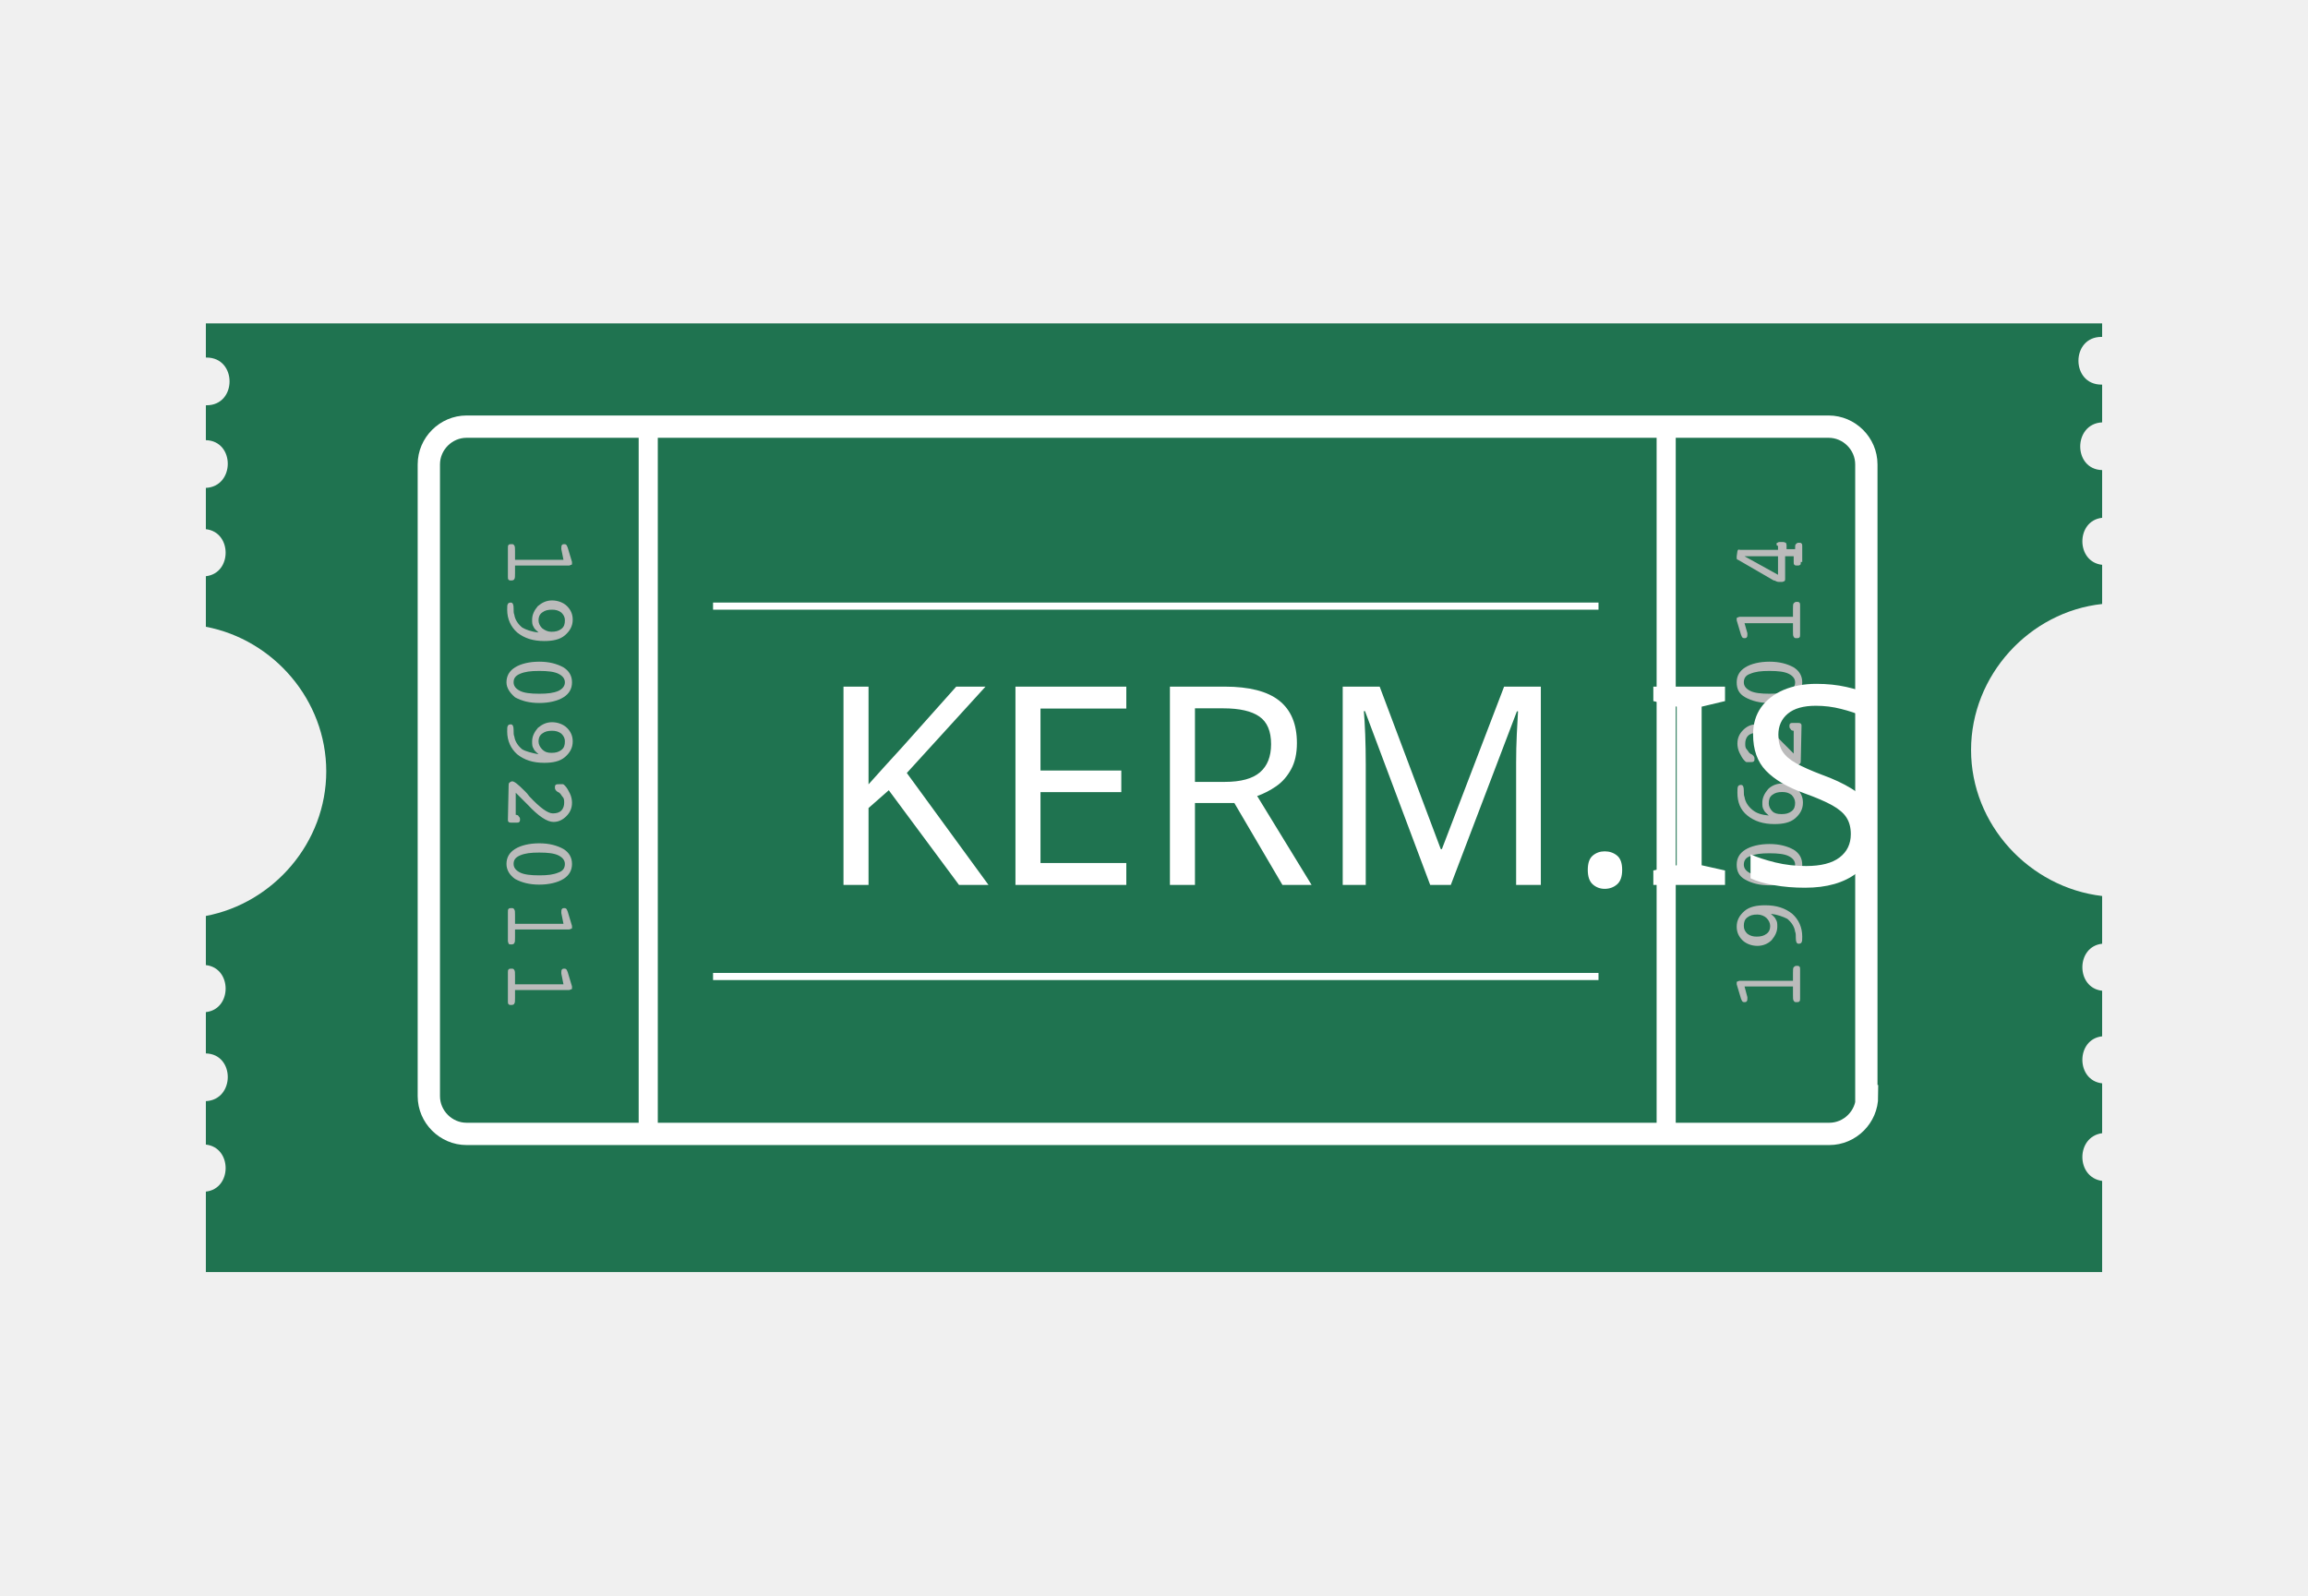
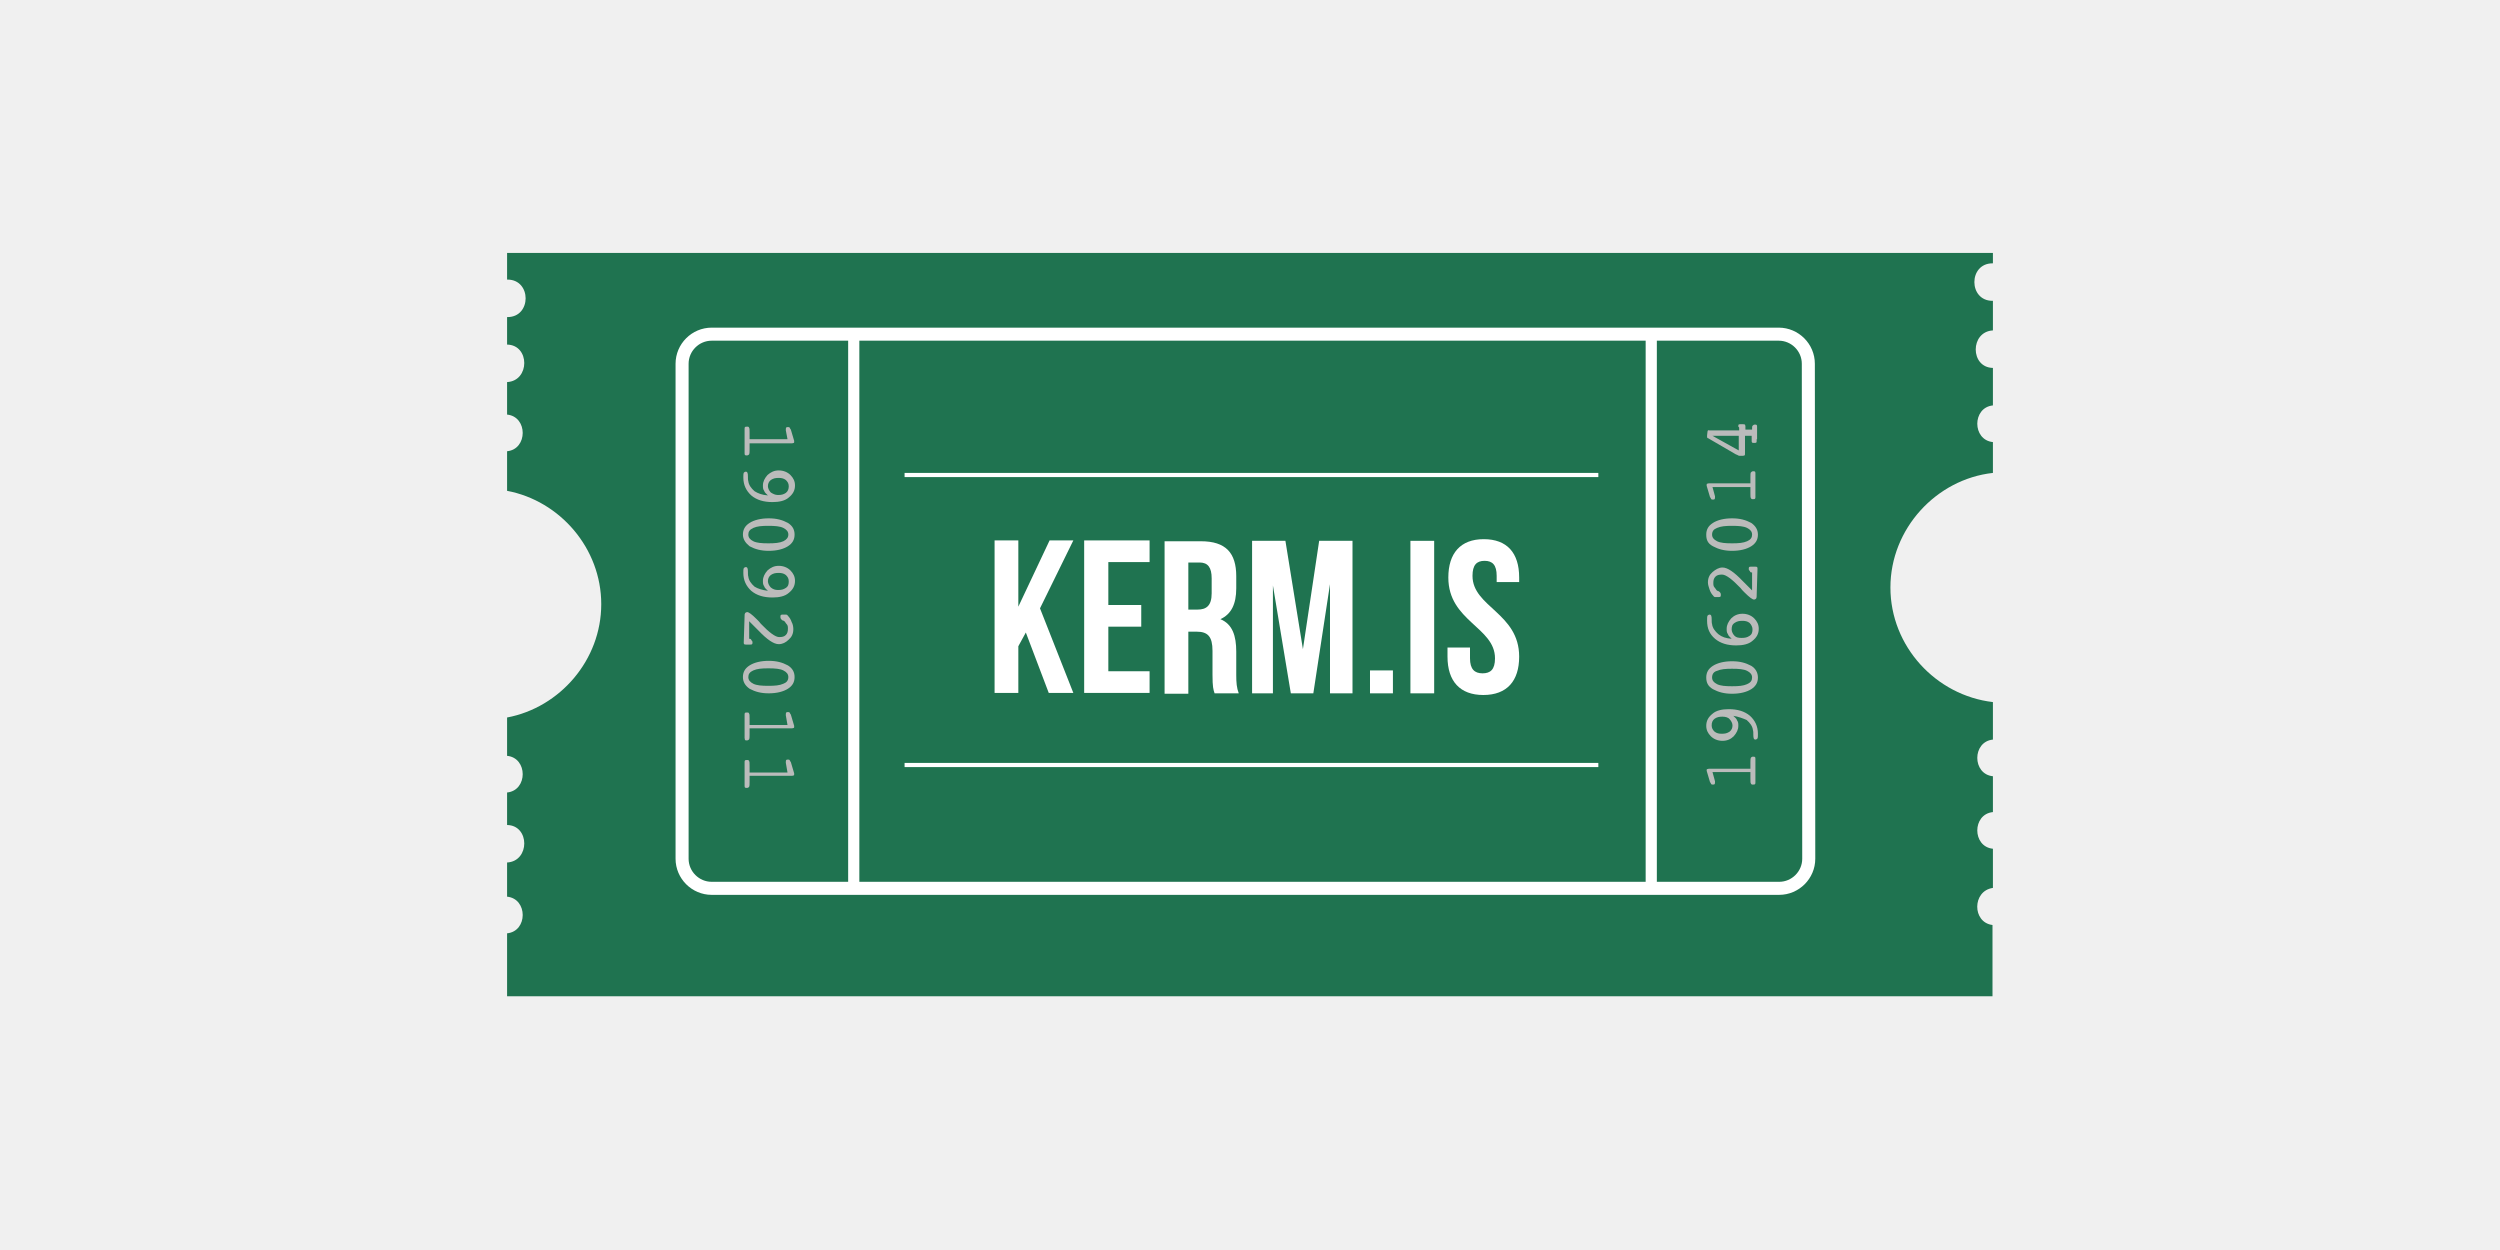
- <svg xmlns="http://www.w3.org/2000/svg" version="1.1" id="Layer_1" x="0px" y="0px" viewBox="0 0 324 224" enable-background="new 0 0 324 224" xml:space="preserve">
+ <svg xmlns="http://www.w3.org/2000/svg" version="1.1" id="Layer_1" x="0px" y="0px" viewBox="0 0 600 300" enable-background="new 0 0 600 300" xml:space="preserve">
  <g id="Layer_3">
    <g id="Laag_2">
-       <path fill="#1F7350" d="M295.1,159.1v-7c-3.7-0.4-3.7-6.2,0-6.6v-6.4c-3.7-0.4-3.7-6.2,0-6.6v-6.7c-10.2-1.2-18.4-10-18.4-20.5    s8.2-19.4,18.4-20.5v-5.5c-3.7-0.4-3.7-6.2,0-6.6v-6.7c-4.1-0.1-4.1-6.5,0-6.7V54c0,0-0.1,0-0.1,0c-4.3,0-4.3-6.7,0-6.7    c0,0,0.1,0,0.1,0v-1.9H28.9v4.8c0,0,0.1,0,0.1,0c4.3,0,4.3,6.7,0,6.7c0,0-0.1,0-0.1,0v4.9c4.1,0.1,4.1,6.5,0,6.7v5.8    c3.7,0.4,3.7,6.2,0,6.6V88c9.5,1.8,16.9,10.3,16.9,20.3s-7.4,18.5-16.9,20.3v6.9c3.7,0.4,3.7,6.2,0,6.6v5.8c4.1,0.1,4.1,6.5,0,6.7    v6.1c3.7,0.4,3.7,6.2,0,6.6v11.3h266.2v-12.8C291.4,165.3,291.4,159.6,295.1,159.1z" />
+       <path fill="#1F7350" d="M478.3,213.1v-9.4c-5-0.5-5-8.3,0-8.8v-8.6c-5-0.5-5-8.3,0-8.8v-9c-13.7-1.6-24.6-13.4-24.6-27.5    s11-26,24.6-27.5v-7.4c-5-0.5-5-8.3,0-8.8v-9c-5.5-0.1-5.5-8.7,0-9v-7.1h-0.1c-5.8,0-5.8-9,0-9h0.1v-2.5H121.7v6.4h0.1    c5.8,0,5.8,9,0,9h-0.1v6.6c5.5,0.1,5.5,8.7,0,9v7.8c5,0.5,5,8.3,0,8.8v9.5c12.7,2.4,22.6,13.8,22.6,27.2s-9.9,24.8-22.6,27.2v9.2    c5,0.5,5,8.3,0,8.8v7.8c5.5,0.1,5.5,8.7,0,9v8.2c5,0.5,5,8.3,0,8.8v15.1h356.5V222C473.3,221.4,473.3,213.8,478.3,213.1z" />
      <g>
-         <path fill="#BBBBBB" d="M78.8,77.1c0,0,0-0.1,0-0.1s0,0,0-0.1c0-0.1,0-0.3,0.1-0.4c0.1-0.1,0.2-0.1,0.3-0.1c0.1,0,0.2,0,0.3,0.1     s0.1,0.2,0.2,0.4l0.6,2c0,0,0,0.1,0,0.1s0,0.1,0,0.1c0,0.1,0,0.2-0.1,0.2c-0.1,0-0.2,0.1-0.3,0.1h-7.6v1.1c0,0.4,0,0.7-0.1,0.8     c0,0.1-0.2,0.2-0.4,0.2c-0.2,0-0.3,0-0.4-0.1s-0.1-0.2-0.1-0.4v-4.1c0-0.2,0-0.3,0.1-0.4c0.1-0.1,0.2-0.1,0.4-0.1     c0.2,0,0.3,0,0.4,0.2c0.1,0.1,0.1,0.4,0.1,0.8v1.2h6.8L78.8,77.1z" />
-         <path fill="#BBBBBB" d="M75.6,88.8c-0.3-0.3-0.6-0.5-0.7-0.8c-0.2-0.3-0.2-0.6-0.2-1c0-0.7,0.3-1.3,0.8-1.9     c0.6-0.5,1.2-0.8,2-0.8c0.8,0,1.6,0.3,2.1,0.8s0.8,1.1,0.8,1.9c0,0.9-0.4,1.6-1.1,2.2s-1.7,0.8-2.9,0.8c-1.6,0-2.8-0.4-3.8-1.2     c-0.9-0.8-1.4-1.9-1.4-3.2c0-0.4,0-0.7,0.1-0.8c0-0.1,0.2-0.2,0.4-0.2c0.3,0,0.4,0.3,0.4,0.8c0,0.4,0,0.7,0.1,0.9     c0.1,0.7,0.5,1.3,1.1,1.8C73.8,88.4,74.6,88.7,75.6,88.8z M77.4,88.7c0.6,0,1-0.1,1.4-0.4c0.4-0.3,0.5-0.7,0.5-1.2     s-0.2-0.8-0.5-1.1c-0.4-0.3-0.8-0.4-1.3-0.4c-0.6,0-1,0.1-1.4,0.4c-0.4,0.3-0.5,0.7-0.5,1.1c0,0.4,0.2,0.8,0.5,1.1     C76.5,88.5,76.9,88.7,77.4,88.7z" />
-         <path fill="#BBBBBB" d="M71.1,95.8c0-0.9,0.4-1.6,1.2-2.1s2-0.8,3.4-0.8s2.5,0.3,3.4,0.8c0.8,0.5,1.2,1.2,1.2,2.1     s-0.4,1.6-1.2,2.1c-0.8,0.5-2,0.8-3.4,0.8s-2.5-0.3-3.4-0.8C71.6,97.3,71.1,96.6,71.1,95.8z M79.3,95.8c0-0.5-0.3-0.9-0.9-1.2     c-0.6-0.3-1.5-0.4-2.7-0.4c-1.2,0-2,0.1-2.7,0.4s-0.9,0.7-0.9,1.2s0.3,0.9,0.9,1.2c0.6,0.3,1.5,0.4,2.7,0.4c1.2,0,2-0.1,2.7-0.4     C79,96.7,79.3,96.3,79.3,95.8z" />
-         <path fill="#BBBBBB" d="M75.6,105.9c-0.3-0.3-0.6-0.5-0.7-0.8c-0.2-0.3-0.2-0.6-0.2-1c0-0.7,0.3-1.3,0.8-1.9     c0.6-0.5,1.2-0.8,2-0.8c0.8,0,1.6,0.3,2.1,0.8s0.8,1.1,0.8,1.9c0,0.9-0.4,1.6-1.1,2.2s-1.7,0.8-2.9,0.8c-1.6,0-2.8-0.4-3.8-1.2     c-0.9-0.8-1.4-1.9-1.4-3.2c0-0.4,0-0.7,0.1-0.8c0-0.1,0.2-0.2,0.4-0.2c0.3,0,0.4,0.3,0.4,0.8c0,0.4,0,0.7,0.1,0.9     c0.1,0.7,0.5,1.3,1.1,1.8C73.8,105.5,74.6,105.7,75.6,105.9z M77.4,105.7c0.6,0,1-0.1,1.4-0.4c0.4-0.3,0.5-0.7,0.5-1.2     s-0.2-0.8-0.5-1.1c-0.4-0.3-0.8-0.4-1.3-0.4c-0.6,0-1,0.1-1.4,0.4s-0.5,0.7-0.5,1.1s0.2,0.8,0.5,1.1     C76.5,105.6,76.9,105.7,77.4,105.7z" />
-         <path fill="#BBBBBB" d="M71.4,110.4c0-0.3,0-0.4,0.1-0.5c0.1-0.1,0.3-0.2,0.4-0.2c0.3,0,0.8,0.4,1.7,1.3l0.2,0.2     c0.1,0.1,0.3,0.3,0.5,0.6c1.5,1.6,2.6,2.4,3.3,2.4c0.5,0,0.9-0.1,1.2-0.4c0.3-0.3,0.4-0.7,0.4-1.1c0-0.3,0-0.6-0.2-0.8     s-0.3-0.5-0.5-0.6c0,0-0.1-0.1-0.2-0.1c-0.3-0.2-0.4-0.4-0.4-0.6c0-0.2,0-0.3,0.1-0.4c0.1-0.1,0.3-0.1,0.6-0.1c0.2,0,0.3,0,0.4,0     s0.2,0.1,0.3,0.2c0.3,0.3,0.5,0.7,0.7,1.1c0.2,0.4,0.3,0.9,0.3,1.3c0,0.8-0.3,1.4-0.8,1.9c-0.5,0.5-1.1,0.8-1.8,0.8     c-0.9,0-2.1-0.8-3.6-2.4c-0.4-0.4-0.7-0.7-0.9-0.9l-0.8-0.8v3.1c0.2,0,0.4,0.1,0.4,0.2c0.1,0.1,0.2,0.2,0.2,0.4s0,0.3-0.1,0.4     c-0.1,0.1-0.2,0.1-0.4,0.1c0,0,0,0-0.1,0c0,0,0,0-0.1,0l-0.5,0c-0.1,0-0.3,0-0.4-0.1s-0.1-0.2-0.1-0.3L71.4,110.4L71.4,110.4     L71.4,110.4L71.4,110.4z" />
-         <path fill="#BBBBBB" d="M71.1,121.3c0-0.9,0.4-1.6,1.2-2.1s2-0.8,3.4-0.8s2.5,0.3,3.4,0.8c0.8,0.5,1.2,1.2,1.2,2.1     s-0.4,1.6-1.2,2.1c-0.8,0.5-2,0.8-3.4,0.8s-2.5-0.3-3.4-0.8C71.6,122.9,71.1,122.2,71.1,121.3z M79.3,121.3     c0-0.5-0.3-0.9-0.9-1.2c-0.6-0.3-1.5-0.4-2.7-0.4c-1.2,0-2,0.1-2.7,0.4s-0.9,0.7-0.9,1.2s0.3,0.9,0.9,1.2     c0.6,0.3,1.5,0.4,2.7,0.4c1.2,0,2-0.1,2.7-0.4C79,122.3,79.3,121.9,79.3,121.3z" />
-         <path fill="#BBBBBB" d="M78.8,128.2c0,0,0-0.1,0-0.1s0,0,0-0.1c0-0.1,0-0.3,0.1-0.4c0.1-0.1,0.2-0.1,0.3-0.1c0.1,0,0.2,0,0.3,0.1     s0.1,0.2,0.2,0.4l0.6,2c0,0,0,0.1,0,0.1s0,0.1,0,0.1c0,0.1,0,0.2-0.1,0.2c-0.1,0-0.2,0.1-0.3,0.1h-7.6v1.1c0,0.4,0,0.7-0.1,0.8     c0,0.1-0.2,0.2-0.4,0.2c-0.2,0-0.3,0-0.4-0.1c0-0.1-0.1-0.2-0.1-0.4V128c0-0.2,0-0.3,0.1-0.4c0.1-0.1,0.2-0.1,0.4-0.1     c0.2,0,0.3,0,0.4,0.2c0.1,0.1,0.1,0.4,0.1,0.8v1.2h6.8L78.8,128.2z" />
-         <path fill="#BBBBBB" d="M78.8,136.7c0,0,0-0.1,0-0.1s0,0,0-0.1c0-0.1,0-0.3,0.1-0.4c0.1-0.1,0.2-0.1,0.3-0.1c0.1,0,0.2,0,0.3,0.1     s0.1,0.2,0.2,0.4l0.6,2c0,0,0,0.1,0,0.1s0,0.1,0,0.1c0,0.1,0,0.2-0.1,0.2c-0.1,0-0.2,0.1-0.3,0.1h-7.6v1.1c0,0.4,0,0.7-0.1,0.8     c0,0.1-0.2,0.2-0.4,0.2c-0.2,0-0.3,0-0.4-0.1s-0.1-0.2-0.1-0.4v-4.1c0-0.2,0-0.3,0.1-0.4c0.1-0.1,0.2-0.1,0.4-0.1     c0.2,0,0.3,0,0.4,0.2c0.1,0.1,0.1,0.4,0.1,0.8v1.2h6.8L78.8,136.7z" />
+         <path fill="#BBBBBB" d="M188.6,103.3L188.6,103.3c0-0.1,0-0.1,0-0.2s0-0.4,0.1-0.5s0.3-0.1,0.4-0.1c0.1,0,0.3,0,0.4,0.1     c0.1,0.1,0.1,0.3,0.3,0.5l0.8,2.7v0.1v0.1c0,0.1,0,0.3-0.1,0.3s-0.3,0.1-0.4,0.1h-10.2v1.5c0,0.5,0,0.9-0.1,1.1     c0,0.1-0.3,0.3-0.5,0.3c-0.3,0-0.4,0-0.5-0.1s-0.1-0.3-0.1-0.5V103c0-0.3,0-0.4,0.1-0.5s0.3-0.1,0.5-0.1c0.3,0,0.4,0,0.5,0.3     c0.1,0.1,0.1,0.5,0.1,1.1v1.6h9.1L188.6,103.3z" />
+         <path fill="#BBBBBB" d="M184.3,118.9c-0.4-0.4-0.8-0.7-0.9-1.1c-0.3-0.4-0.3-0.8-0.3-1.3c0-0.9,0.4-1.7,1.1-2.5     c0.8-0.7,1.6-1.1,2.7-1.1c1.1,0,2.1,0.4,2.8,1.1s1.1,1.5,1.1,2.5c0,1.2-0.5,2.1-1.5,2.9c-0.9,0.8-2.3,1.1-3.9,1.1     c-2.1,0-3.8-0.5-5.1-1.6c-1.2-1.1-1.9-2.5-1.9-4.3c0-0.5,0-0.9,0.1-1.1c0-0.1,0.3-0.3,0.5-0.3c0.4,0,0.5,0.4,0.5,1.1     c0,0.5,0,0.9,0.1,1.2c0.1,0.9,0.7,1.7,1.5,2.4C181.9,118.4,182.9,118.8,184.3,118.9z M186.7,118.8c0.8,0,1.3-0.1,1.9-0.5     c0.5-0.4,0.7-0.9,0.7-1.6s-0.3-1.1-0.7-1.5c-0.5-0.4-1.1-0.5-1.7-0.5c-0.8,0-1.3,0.1-1.9,0.5c-0.5,0.4-0.7,0.9-0.7,1.5     c0,0.5,0.3,1.1,0.7,1.5C185.5,118.5,186,118.8,186.7,118.8z" />
+         <path fill="#BBBBBB" d="M178.3,128.3c0-1.2,0.5-2.1,1.6-2.8c1.1-0.7,2.7-1.1,4.6-1.1s3.3,0.4,4.6,1.1c1.1,0.7,1.6,1.6,1.6,2.8     c0,1.2-0.5,2.1-1.6,2.8s-2.7,1.1-4.6,1.1s-3.3-0.4-4.6-1.1C178.9,130.3,178.3,129.4,178.3,128.3z M189.2,128.3     c0-0.7-0.4-1.2-1.2-1.6s-2-0.5-3.6-0.5s-2.7,0.1-3.6,0.5c-0.9,0.4-1.2,0.9-1.2,1.6s0.4,1.2,1.2,1.6s2,0.5,3.6,0.5     s2.7-0.1,3.6-0.5C188.8,129.5,189.2,129,189.2,128.3z" />
+         <path fill="#BBBBBB" d="M184.3,141.8c-0.4-0.4-0.8-0.7-0.9-1.1c-0.3-0.4-0.3-0.8-0.3-1.3c0-0.9,0.4-1.7,1.1-2.5     c0.8-0.7,1.6-1.1,2.7-1.1c1.1,0,2.1,0.4,2.8,1.1c0.7,0.7,1.1,1.5,1.1,2.5c0,1.2-0.5,2.1-1.5,2.9c-0.9,0.8-2.3,1.1-3.9,1.1     c-2.1,0-3.8-0.5-5.1-1.6c-1.2-1.1-1.9-2.5-1.9-4.3c0-0.5,0-0.9,0.1-1.1c0-0.1,0.3-0.3,0.5-0.3c0.4,0,0.5,0.4,0.5,1.1     c0,0.5,0,0.9,0.1,1.2c0.1,0.9,0.7,1.7,1.5,2.4C181.9,141.3,182.9,141.6,184.3,141.8z M186.7,141.6c0.8,0,1.3-0.1,1.9-0.5     s0.7-0.9,0.7-1.6c0-0.7-0.3-1.1-0.7-1.5c-0.5-0.4-1.1-0.5-1.7-0.5c-0.8,0-1.3,0.1-1.9,0.5c-0.5,0.4-0.7,0.9-0.7,1.5     c0,0.5,0.3,1.1,0.7,1.5C185.5,141.4,186,141.6,186.7,141.6z" />
+         <path fill="#BBBBBB" d="M178.7,147.9c0-0.4,0-0.5,0.1-0.7s0.4-0.3,0.5-0.3c0.4,0,1.1,0.5,2.3,1.7l0.3,0.3     c0.1,0.1,0.4,0.4,0.7,0.8c2,2.1,3.5,3.2,4.4,3.2c0.7,0,1.2-0.1,1.6-0.5c0.4-0.4,0.5-0.9,0.5-1.5c0-0.4,0-0.8-0.3-1.1     s-0.4-0.7-0.7-0.8c0,0-0.1-0.1-0.3-0.1c-0.4-0.3-0.5-0.5-0.5-0.8s0-0.4,0.1-0.5s0.4-0.1,0.8-0.1c0.3,0,0.4,0,0.5,0     s0.3,0.1,0.4,0.3c0.4,0.4,0.7,0.9,0.9,1.5c0.3,0.5,0.4,1.2,0.4,1.7c0,1.1-0.4,1.9-1.1,2.5c-0.7,0.7-1.5,1.1-2.4,1.1     c-1.2,0-2.8-1.1-4.8-3.2c-0.5-0.5-0.9-0.9-1.2-1.2l-1.1-1.1v4.2c0.3,0,0.5,0.1,0.5,0.3c0.1,0.1,0.3,0.3,0.3,0.5     c0,0.3,0,0.4-0.1,0.5s-0.3,0.1-0.5,0.1c0,0,0,0-0.1,0c0,0,0,0-0.1,0h-0.7c-0.1,0-0.4,0-0.5-0.1s-0.1-0.3-0.1-0.4L178.7,147.9     L178.7,147.9L178.7,147.9L178.7,147.9z" />
+         <path fill="#BBBBBB" d="M178.3,162.5c0-1.2,0.5-2.1,1.6-2.8s2.7-1.1,4.6-1.1s3.3,0.4,4.6,1.1c1.1,0.7,1.6,1.6,1.6,2.8     s-0.5,2.1-1.6,2.8s-2.7,1.1-4.6,1.1s-3.3-0.4-4.6-1.1C178.9,164.6,178.3,163.7,178.3,162.5z M189.2,162.5c0-0.7-0.4-1.2-1.2-1.6     s-2-0.5-3.6-0.5s-2.7,0.1-3.6,0.5c-0.9,0.4-1.2,0.9-1.2,1.6c0,0.7,0.4,1.2,1.2,1.6c0.8,0.4,2,0.5,3.6,0.5s2.7-0.1,3.6-0.5     C188.8,163.8,189.2,163.3,189.2,162.5z" />
+         <path fill="#BBBBBB" d="M188.6,171.7v-0.1c0,0,0,0,0-0.1s0-0.4,0.1-0.5s0.3-0.1,0.4-0.1c0.1,0,0.3,0,0.4,0.1     c0.1,0.1,0.1,0.3,0.3,0.5l0.8,2.7v0.1v0.1c0,0.1,0,0.3-0.1,0.3s-0.3,0.1-0.4,0.1h-10.2v1.5c0,0.5,0,0.9-0.1,1.1     c0,0.1-0.3,0.3-0.5,0.3c-0.3,0-0.4,0-0.5-0.1c0-0.1-0.1-0.3-0.1-0.5v-5.5c0-0.3,0-0.4,0.1-0.5s0.3-0.1,0.5-0.1     c0.3,0,0.4,0,0.5,0.3c0.1,0.1,0.1,0.5,0.1,1.1v1.6h9.1L188.6,171.7z" />
+         <path fill="#BBBBBB" d="M188.6,183.1V183c0,0,0,0,0-0.1s0-0.4,0.1-0.5s0.3-0.1,0.4-0.1c0.1,0,0.3,0,0.4,0.1     c0.1,0.1,0.1,0.3,0.3,0.5l0.8,2.7v0.1v0.1c0,0.1,0,0.3-0.1,0.3s-0.3,0.1-0.4,0.1h-10.2v1.5c0,0.5,0,0.9-0.1,1.1     c0,0.1-0.3,0.3-0.5,0.3c-0.3,0-0.4,0-0.5-0.1s-0.1-0.3-0.1-0.5V183c0-0.3,0-0.4,0.1-0.5s0.3-0.1,0.5-0.1c0.3,0,0.4,0,0.5,0.3     c0.1,0.1,0.1,0.5,0.1,1.1v1.6h9.1L188.6,183.1z" />
      </g>
      <g>
-         <path fill="#BBBBBB" d="M245.3,140c0,0,0,0.1,0,0.1s0,0,0,0.1c0,0.1,0,0.3-0.1,0.4s-0.2,0.1-0.3,0.1c-0.1,0-0.2,0-0.3-0.1     s-0.1-0.2-0.2-0.4l-0.6-2c0,0,0-0.1,0-0.1s0-0.1,0-0.1c0-0.1,0-0.2,0.1-0.2s0.2-0.1,0.3-0.1h7.5v-1.1c0-0.4,0-0.7,0.1-0.8     c0.1-0.1,0.2-0.2,0.4-0.2c0.2,0,0.3,0,0.4,0.1s0.1,0.2,0.1,0.4v4.1c0,0.2,0,0.3-0.1,0.4s-0.2,0.1-0.4,0.1c-0.2,0-0.3,0-0.4-0.2     c-0.1-0.1-0.1-0.4-0.1-0.8v-1.2h-6.8L245.3,140z" />
-         <path fill="#BBBBBB" d="M248.6,128.3c0.3,0.3,0.6,0.5,0.7,0.8c0.2,0.3,0.2,0.6,0.2,1c0,0.7-0.3,1.3-0.8,1.9     c-0.5,0.5-1.2,0.8-2,0.8c-0.8,0-1.6-0.3-2.1-0.8s-0.8-1.1-0.8-1.9c0-0.9,0.4-1.6,1.1-2.2c0.7-0.6,1.7-0.8,2.9-0.8     c1.6,0,2.8,0.4,3.8,1.2c0.9,0.8,1.4,1.9,1.4,3.2c0,0.4,0,0.7-0.1,0.8c0,0.1-0.2,0.2-0.4,0.2c-0.3,0-0.4-0.3-0.4-0.8     c0-0.4,0-0.7-0.1-0.9c-0.1-0.7-0.5-1.3-1.1-1.8C250.3,128.7,249.5,128.4,248.6,128.3z M246.7,128.4c-0.6,0-1,0.1-1.4,0.4     c-0.4,0.3-0.5,0.7-0.5,1.2s0.2,0.8,0.5,1.1c0.4,0.3,0.8,0.4,1.3,0.4c0.6,0,1-0.1,1.4-0.4s0.5-0.7,0.5-1.1s-0.2-0.8-0.5-1.1     C247.7,128.6,247.2,128.4,246.7,128.4z" />
-         <path fill="#BBBBBB" d="M253,121.4c0,0.9-0.4,1.6-1.2,2.1c-0.8,0.5-2,0.8-3.4,0.8s-2.5-0.3-3.4-0.8s-1.2-1.2-1.2-2.1     s0.4-1.6,1.2-2.1s2-0.8,3.4-0.8s2.5,0.3,3.4,0.8C252.6,119.8,253,120.5,253,121.4z M244.8,121.4c0,0.5,0.3,0.9,0.9,1.2     c0.6,0.3,1.5,0.4,2.7,0.4s2-0.1,2.7-0.4s0.9-0.7,0.9-1.2s-0.3-0.9-0.9-1.2c-0.6-0.3-1.5-0.4-2.7-0.4s-2,0.1-2.7,0.4     C245.1,120.4,244.8,120.8,244.8,121.4z" />
-         <path fill="#BBBBBB" d="M248.3,114.5c-0.3-0.3-0.6-0.5-0.7-0.8c-0.2-0.3-0.2-0.6-0.2-1c0-0.7,0.3-1.3,0.8-1.9     c0.5-0.5,1.2-0.8,2-0.8c0.8,0,1.6,0.3,2.1,0.8s0.8,1.1,0.8,1.9c0,0.9-0.4,1.6-1.1,2.2s-1.7,0.8-2.9,0.8c-1.6,0-2.8-0.4-3.8-1.2     c-1-0.8-1.4-1.9-1.4-3.2c0-0.4,0-0.8,0.1-0.9c0-0.1,0.2-0.2,0.4-0.2c0.3,0,0.4,0.3,0.4,0.8c0,0.4,0,0.7,0.1,0.9     c0.1,0.7,0.5,1.3,1.1,1.8S247.3,114.4,248.3,114.5z M250.1,114.3c0.6,0,1-0.1,1.4-0.4c0.4-0.3,0.5-0.7,0.5-1.2     c0-0.4-0.2-0.8-0.5-1.1c-0.4-0.3-0.8-0.4-1.3-0.4c-0.6,0-1,0.1-1.4,0.4c-0.4,0.3-0.5,0.7-0.5,1.2c0,0.4,0.2,0.8,0.5,1.1     C249.1,114.2,249.5,114.3,250.1,114.3z" />
-         <path fill="#BBBBBB" d="M252.8,106.7c0,0.3,0,0.4-0.1,0.5c-0.1,0.1-0.3,0.2-0.4,0.2c-0.3,0-0.8-0.4-1.7-1.3l-0.2-0.2     c-0.1-0.1-0.3-0.3-0.5-0.6c-1.5-1.6-2.6-2.4-3.3-2.4c-0.5,0-0.9,0.1-1.2,0.4c-0.3,0.3-0.4,0.7-0.4,1.1c0,0.3,0,0.6,0.2,0.8     s0.3,0.5,0.5,0.6c0,0,0.1,0.1,0.2,0.1c0.3,0.2,0.4,0.4,0.4,0.6c0,0.2,0,0.3-0.1,0.4c-0.1,0.1-0.3,0.1-0.6,0.1c-0.2,0-0.3,0-0.4,0     c-0.1,0-0.2-0.1-0.3-0.2c-0.3-0.3-0.5-0.7-0.7-1.1c-0.2-0.4-0.3-0.9-0.3-1.3c0-0.8,0.3-1.4,0.8-1.9c0.5-0.5,1.1-0.8,1.8-0.8     c0.9,0,2.1,0.8,3.6,2.4c0.4,0.4,0.7,0.7,0.9,0.9l0.8,0.8v-3.2c-0.2,0-0.4-0.1-0.4-0.2c-0.1-0.1-0.2-0.2-0.2-0.4s0-0.3,0.1-0.4     c0.1-0.1,0.2-0.1,0.4-0.1c0,0,0,0,0.1,0s0,0,0.1,0l0.5,0c0.1,0,0.3,0,0.4,0.1c0.1,0.1,0.1,0.2,0.1,0.3L252.8,106.7L252.8,106.7z" />
-         <path fill="#BBBBBB" d="M253,95.8c0,0.9-0.4,1.6-1.2,2.1c-0.8,0.5-2,0.8-3.4,0.8s-2.5-0.3-3.4-0.8s-1.2-1.2-1.2-2.1     s0.4-1.6,1.2-2.1s2-0.8,3.4-0.8s2.5,0.3,3.4,0.8C252.6,94.2,253,94.9,253,95.8z M244.8,95.8c0,0.5,0.3,0.9,0.9,1.2     c0.6,0.3,1.5,0.4,2.7,0.4s2-0.1,2.7-0.4s0.9-0.7,0.9-1.2s-0.3-0.9-0.9-1.2c-0.6-0.3-1.5-0.4-2.7-0.4s-2,0.1-2.7,0.4     C245.1,94.8,244.8,95.2,244.8,95.8z" />
-         <path fill="#BBBBBB" d="M245.3,88.9c0,0,0,0.1,0,0.1s0,0,0,0.1c0,0.1,0,0.3-0.1,0.4s-0.2,0.1-0.3,0.1c-0.1,0-0.2,0-0.3-0.1     s-0.1-0.2-0.2-0.4l-0.6-2c0,0,0-0.1,0-0.1s0-0.1,0-0.1c0-0.1,0-0.2,0.1-0.2s0.2-0.1,0.3-0.1h7.5v-1.1c0-0.4,0-0.7,0.1-0.8     c0.1-0.1,0.2-0.2,0.4-0.2c0.2,0,0.3,0,0.4,0.1s0.1,0.2,0.1,0.4v4.1c0,0.2,0,0.3-0.1,0.4s-0.2,0.1-0.4,0.1c-0.2,0-0.3,0-0.4-0.2     c-0.1-0.1-0.1-0.4-0.1-0.8v-1.1h-6.8L245.3,88.9z" />
-         <path fill="#BBBBBB" d="M252.8,78.9c0,0.2,0,0.4-0.1,0.4c-0.1,0.1-0.2,0.1-0.4,0.1s-0.3,0-0.4-0.1c-0.1-0.1-0.1-0.2-0.1-0.4v-0.8     h-1.2v3.2c0,0.1,0,0.2-0.1,0.3c-0.1,0-0.2,0.1-0.3,0.1h-0.5c-0.2,0-0.4-0.1-0.6-0.2c0,0-0.1,0-0.1,0l-5-2.9     c-0.1,0-0.2-0.1-0.2-0.2s0-0.1,0-0.2c0,0,0-0.1,0-0.1v0l0.1-0.7c0,0,0-0.1,0.1-0.2s0.1,0,0.3,0h5.3v-0.4c0-0.1,0-0.2-0.1-0.2     s-0.1-0.1-0.1-0.2c0-0.1,0-0.2,0.1-0.2s0.1-0.1,0.3-0.1c0,0,0.1,0,0.1,0s0.1,0,0.1,0l0.3,0c0.2,0,0.3,0.1,0.4,0.1     c0,0,0.1,0.2,0.1,0.3v0.6h1.2V77c0-0.3,0-0.5,0.1-0.6c0.1-0.1,0.2-0.2,0.4-0.2c0.2,0,0.3,0,0.4,0.1c0.1,0.1,0.1,0.2,0.1,0.4v2.2     L252.8,78.9L252.8,78.9L252.8,78.9z M249.6,78.1h-4.7l4.7,2.6V78.1z" />
+         <path fill="#BBBBBB" d="M411.6,187.5v0.1c0,0,0,0,0,0.1s0,0.4-0.1,0.5s-0.3,0.1-0.4,0.1s-0.3,0-0.4-0.1s-0.1-0.3-0.3-0.5     l-0.8-2.7v0v-0.1c0-0.1,0-0.3,0.1-0.3s0.3-0.1,0.4-0.1h10V183c0-0.5,0-0.9,0.1-1.1s0.3-0.3,0.5-0.3s0.4,0,0.5,0.1     s0.1,0.3,0.1,0.5v5.5c0,0.3,0,0.4-0.1,0.5s-0.3,0.1-0.5,0.1s-0.4,0-0.5-0.3c-0.1-0.1-0.1-0.5-0.1-1.1v-1.6H411L411.6,187.5z" />
+         <path fill="#BBBBBB" d="M416,171.8c0.4,0.4,0.8,0.7,0.9,1.1c0.3,0.4,0.3,0.8,0.3,1.3c0,0.9-0.4,1.7-1.1,2.5     c-0.7,0.7-1.6,1.1-2.7,1.1s-2.1-0.4-2.8-1.1c-0.7-0.7-1.1-1.5-1.1-2.5c0-1.2,0.5-2.1,1.5-2.9c0.9-0.8,2.3-1.1,3.9-1.1     c2.1,0,3.8,0.5,5.1,1.6c1.2,1.1,1.9,2.5,1.9,4.3c0,0.5,0,0.9-0.1,1.1c0,0.1-0.3,0.3-0.5,0.3c-0.4,0-0.5-0.4-0.5-1.1     c0-0.5,0-0.9-0.1-1.2c-0.1-0.9-0.7-1.7-1.5-2.4C418.3,172.4,417.2,172,416,171.8z M413.4,172c-0.8,0-1.3,0.1-1.9,0.5     c-0.5,0.4-0.7,0.9-0.7,1.6c0,0.7,0.3,1.1,0.7,1.5c0.5,0.4,1.1,0.5,1.7,0.5c0.8,0,1.3-0.1,1.9-0.5c0.5-0.4,0.7-0.9,0.7-1.5     c0-0.5-0.3-1.1-0.7-1.5C414.8,172.2,414.1,172,413.4,172z" />
+         <path fill="#BBBBBB" d="M421.9,162.6c0,1.2-0.5,2.1-1.6,2.8s-2.7,1.1-4.6,1.1s-3.3-0.4-4.6-1.1c-1.2-0.7-1.6-1.6-1.6-2.8     s0.5-2.1,1.6-2.8s2.7-1.1,4.6-1.1s3.3,0.4,4.6,1.1C421.3,160.4,421.9,161.4,421.9,162.6z M410.9,162.6c0,0.7,0.4,1.2,1.2,1.6     c0.8,0.4,2,0.5,3.6,0.5s2.7-0.1,3.6-0.5s1.2-0.9,1.2-1.6c0-0.7-0.4-1.2-1.2-1.6c-0.8-0.4-2-0.5-3.6-0.5s-2.7,0.1-3.6,0.5     C411.3,161.2,410.9,161.8,410.9,162.6z" />
+         <path fill="#BBBBBB" d="M415.6,153.3c-0.4-0.4-0.8-0.7-0.9-1.1c-0.3-0.4-0.3-0.8-0.3-1.3c0-0.9,0.4-1.7,1.1-2.5     c0.7-0.7,1.6-1.1,2.7-1.1s2.1,0.4,2.8,1.1s1.1,1.5,1.1,2.5c0,1.2-0.5,2.1-1.5,2.9c-0.9,0.8-2.3,1.1-3.9,1.1     c-2.1,0-3.8-0.5-5.1-1.6c-1.3-1.1-1.9-2.5-1.9-4.3c0-0.5,0-1.1,0.1-1.2c0-0.1,0.3-0.3,0.5-0.3c0.4,0,0.5,0.4,0.5,1.1     c0,0.5,0,0.9,0.1,1.2c0.1,0.9,0.7,1.7,1.5,2.4C413.3,152.9,414.2,153.2,415.6,153.3z M418,153.1c0.8,0,1.3-0.1,1.9-0.5     s0.7-0.9,0.7-1.6c0-0.5-0.3-1.1-0.7-1.5c-0.5-0.4-1.1-0.5-1.7-0.5c-0.8,0-1.3,0.1-1.9,0.5s-0.7,0.9-0.7,1.6     c0,0.5,0.3,1.1,0.7,1.5S417.2,153.1,418,153.1z" />
+         <path fill="#BBBBBB" d="M421.6,142.9c0,0.4,0,0.5-0.1,0.7s-0.4,0.3-0.5,0.3c-0.4,0-1.1-0.5-2.3-1.7l-0.3-0.3     c-0.1-0.1-0.4-0.4-0.7-0.8c-2-2.1-3.5-3.2-4.4-3.2c-0.7,0-1.2,0.1-1.6,0.5s-0.5,0.9-0.5,1.5c0,0.4,0,0.8,0.3,1.1s0.4,0.7,0.7,0.8     c0,0,0.1,0.1,0.3,0.1c0.4,0.3,0.5,0.5,0.5,0.8s0,0.4-0.1,0.5s-0.4,0.1-0.8,0.1c-0.3,0-0.4,0-0.5,0s-0.3-0.1-0.4-0.3     c-0.4-0.4-0.7-0.9-0.9-1.5s-0.4-1.2-0.4-1.7c0-1.1,0.4-1.9,1.1-2.5s1.5-1.1,2.4-1.1c1.2,0,2.8,1.1,4.8,3.2     c0.5,0.5,0.9,0.9,1.2,1.2l1.1,1.1v-4.3c-0.3,0-0.5-0.1-0.5-0.3c-0.1-0.1-0.3-0.3-0.3-0.5s0-0.4,0.1-0.5s0.3-0.1,0.5-0.1     c0,0,0,0,0.1,0s0,0,0.1,0h0.7c0.1,0,0.4,0,0.5,0.1s0.1,0.3,0.1,0.4L421.6,142.9L421.6,142.9z" />
+         <path fill="#BBBBBB" d="M421.9,128.3c0,1.2-0.5,2.1-1.6,2.8s-2.7,1.1-4.6,1.1s-3.3-0.4-4.6-1.1s-1.6-1.6-1.6-2.8s0.5-2.1,1.6-2.8     c1.1-0.7,2.7-1.1,4.6-1.1s3.3,0.4,4.6,1.1C421.3,126.2,421.9,127.1,421.9,128.3z M410.9,128.3c0,0.7,0.4,1.2,1.2,1.6     c0.8,0.4,2,0.5,3.6,0.5s2.7-0.1,3.6-0.5s1.2-0.9,1.2-1.6c0-0.7-0.4-1.2-1.2-1.6c-0.8-0.4-2-0.5-3.6-0.5s-2.7,0.1-3.6,0.5     C411.3,127,410.9,127.5,410.9,128.3z" />
+         <path fill="#BBBBBB" d="M411.6,119.1L411.6,119.1c0,0.1,0,0.1,0,0.2s0,0.4-0.1,0.5s-0.3,0.1-0.4,0.1s-0.3,0-0.4-0.1     s-0.1-0.3-0.3-0.5l-0.8-2.7v-0.1v-0.1c0-0.1,0-0.3,0.1-0.3s0.3-0.1,0.4-0.1h10v-1.5c0-0.5,0-0.9,0.1-1.1c0.1-0.1,0.3-0.3,0.5-0.3     s0.4,0,0.5,0.1s0.1,0.3,0.1,0.5v5.5c0,0.3,0,0.4-0.1,0.5s-0.3,0.1-0.5,0.1s-0.4,0-0.5-0.3c-0.1-0.1-0.1-0.5-0.1-1.1v-1.5H411     L411.6,119.1z" />
+         <path fill="#BBBBBB" d="M421.6,105.7c0,0.3,0,0.5-0.1,0.5c-0.1,0.1-0.3,0.1-0.5,0.1s-0.4,0-0.5-0.1s-0.1-0.3-0.1-0.5v-1.1h-1.6     v4.3c0,0.1,0,0.3-0.1,0.4c-0.1,0-0.3,0.1-0.4,0.1h-0.7c-0.3,0-0.5-0.1-0.8-0.3h-0.1l-6.7-3.9c-0.1,0-0.3-0.1-0.3-0.3s0-0.1,0-0.3     v-0.1l0,0l0.1-0.9c0,0,0-0.1,0.1-0.3c0.1-0.1,0.1,0,0.4,0h7.1v-0.5c0-0.1,0-0.3-0.1-0.3s-0.1-0.1-0.1-0.3s0-0.3,0.1-0.3     s0.1-0.1,0.4-0.1h0.1h0.1h0.4c0.3,0,0.4,0.1,0.5,0.1c0,0,0.1,0.3,0.1,0.4v0.8h1.6V103c0-0.4,0-0.7,0.1-0.8     c0.1-0.1,0.3-0.3,0.5-0.3s0.4,0,0.5,0.1s0.1,0.3,0.1,0.5v2.9h-0.1V105.7L421.6,105.7z M417.3,104.6H411l6.3,3.5V104.6z" />
      </g>
    </g>
    <g id="Laag_3">
-       <path fill="none" stroke="#FFFFFF" stroke-width="3.131" stroke-miterlimit="10" d="M262.1,153.9c0,2.9-2.4,5.3-5.3,5.3H65.5    c-2.9,0-5.3-2.4-5.3-5.3V65.2c0-2.9,2.4-5.3,5.3-5.3h191.2c2.9,0,5.3,2.4,5.3,5.3V153.9z" />
-       <line fill="none" stroke="#FFFFFF" stroke-width="2.683" stroke-miterlimit="10" x1="91" y1="60.1" x2="91" y2="159.5" />
-       <line fill="none" stroke="#FFFFFF" stroke-width="2.683" stroke-miterlimit="10" x1="233.9" y1="60.1" x2="233.9" y2="159.5" />
-       <rect x="55.9" y="96.9" fill="none" width="214" height="35.5" />
-       <text transform="matrix(1 0 0 1 114.6288 124.2462)" fill="#FFFFFF" font-family="'BebasNeue'" font-size="39">KERM.IS</text>
-       <line fill="none" stroke="#FFFFFF" stroke-miterlimit="10" x1="100.1" y1="85.1" x2="224.4" y2="85.1" />
-       <line fill="none" stroke="#FFFFFF" stroke-miterlimit="10" x1="100.1" y1="137.1" x2="224.4" y2="137.1" />
+       <path fill="none" stroke="#FFFFFF" stroke-width="3.131" stroke-miterlimit="10" d="M434.1,206.1c0,3.9-3.2,7.1-7.1,7.1H170.8    c-3.9,0-7.1-3.2-7.1-7.1V87.3c0-3.9,3.2-7.1,7.1-7.1h256.1c3.9,0,7.1,3.2,7.1,7.1L434.1,206.1L434.1,206.1z" />
+       <line fill="none" stroke="#FFFFFF" stroke-width="2.683" stroke-miterlimit="10" x1="204.9" y1="80.5" x2="204.9" y2="213.6" />
+       <line fill="none" stroke="#FFFFFF" stroke-width="2.683" stroke-miterlimit="10" x1="396.3" y1="80.5" x2="396.3" y2="213.6" />
+       <rect x="157.9" y="129.8" fill="none" width="286.6" height="47.5" />
+       <g enable-background="new    ">
+         <path fill="#FFFFFF" d="M246.2,151.8l-1.8,3.3v11.2h-5.7v-36.6h5.7v15.9l7.5-15.9h5.7l-8,16.3l8,20.3h-5.9L246.2,151.8z" />
+         <path fill="#FFFFFF" d="M266,145.2h7.9v5.2H266v10.7h9.9v5.2h-15.7v-36.6h15.7v5.2H266V145.2z" />
+         <path fill="#FFFFFF" d="M291.5,166.4c-0.3-0.9-0.5-1.5-0.5-4.5v-5.7c0-3.4-1.1-4.6-3.8-4.6h-2v14.9h-5.7v-36.6h8.7     c6,0,8.5,2.8,8.5,8.4v2.9c0,3.8-1.2,6.2-3.8,7.4c2.9,1.2,3.8,4,3.8,7.8v5.6c0,1.8,0.1,3.1,0.6,4.4H291.5z M285.2,135.1v11.2h2.2     c2.1,0,3.4-0.9,3.4-3.9v-3.6c0-2.6-0.9-3.8-2.9-3.8H285.2z" />
+         <path fill="#FFFFFF" d="M312.7,155.8l3.9-26h8v36.6h-5.4v-26.2l-4,26.2h-5.4l-4.3-25.9v25.9h-5v-36.6h8L312.7,155.8z" />
+         <path fill="#FFFFFF" d="M334.3,160.9v5.5h-5.5v-5.5H334.3z" />
+         <path fill="#FFFFFF" d="M338.5,129.8h5.7v36.6h-5.7V129.8z" />
+         <path fill="#FFFFFF" d="M356.1,129.4c5.6,0,8.5,3.3,8.5,9.2v1.1h-5.4v-1.5c0-2.6-1-3.6-2.9-3.6s-2.9,1-2.9,3.6     c0,7.5,11.2,8.9,11.2,19.4c0,5.8-2.9,9.2-8.6,9.2c-5.6,0-8.6-3.3-8.6-9.2v-2.2h5.4v2.6c0,2.6,1.1,3.6,3,3.6s3-0.9,3-3.6     c0-7.5-11.2-8.9-11.2-19.4C347.6,132.8,350.5,129.4,356.1,129.4z" />
+       </g>
+       <line fill="none" stroke="#FFFFFF" stroke-miterlimit="10" x1="217.1" y1="114" x2="383.6" y2="114" />
+       <line fill="none" stroke="#FFFFFF" stroke-miterlimit="10" x1="217.1" y1="183.6" x2="383.6" y2="183.6" />
    </g>
  </g>
</svg>
